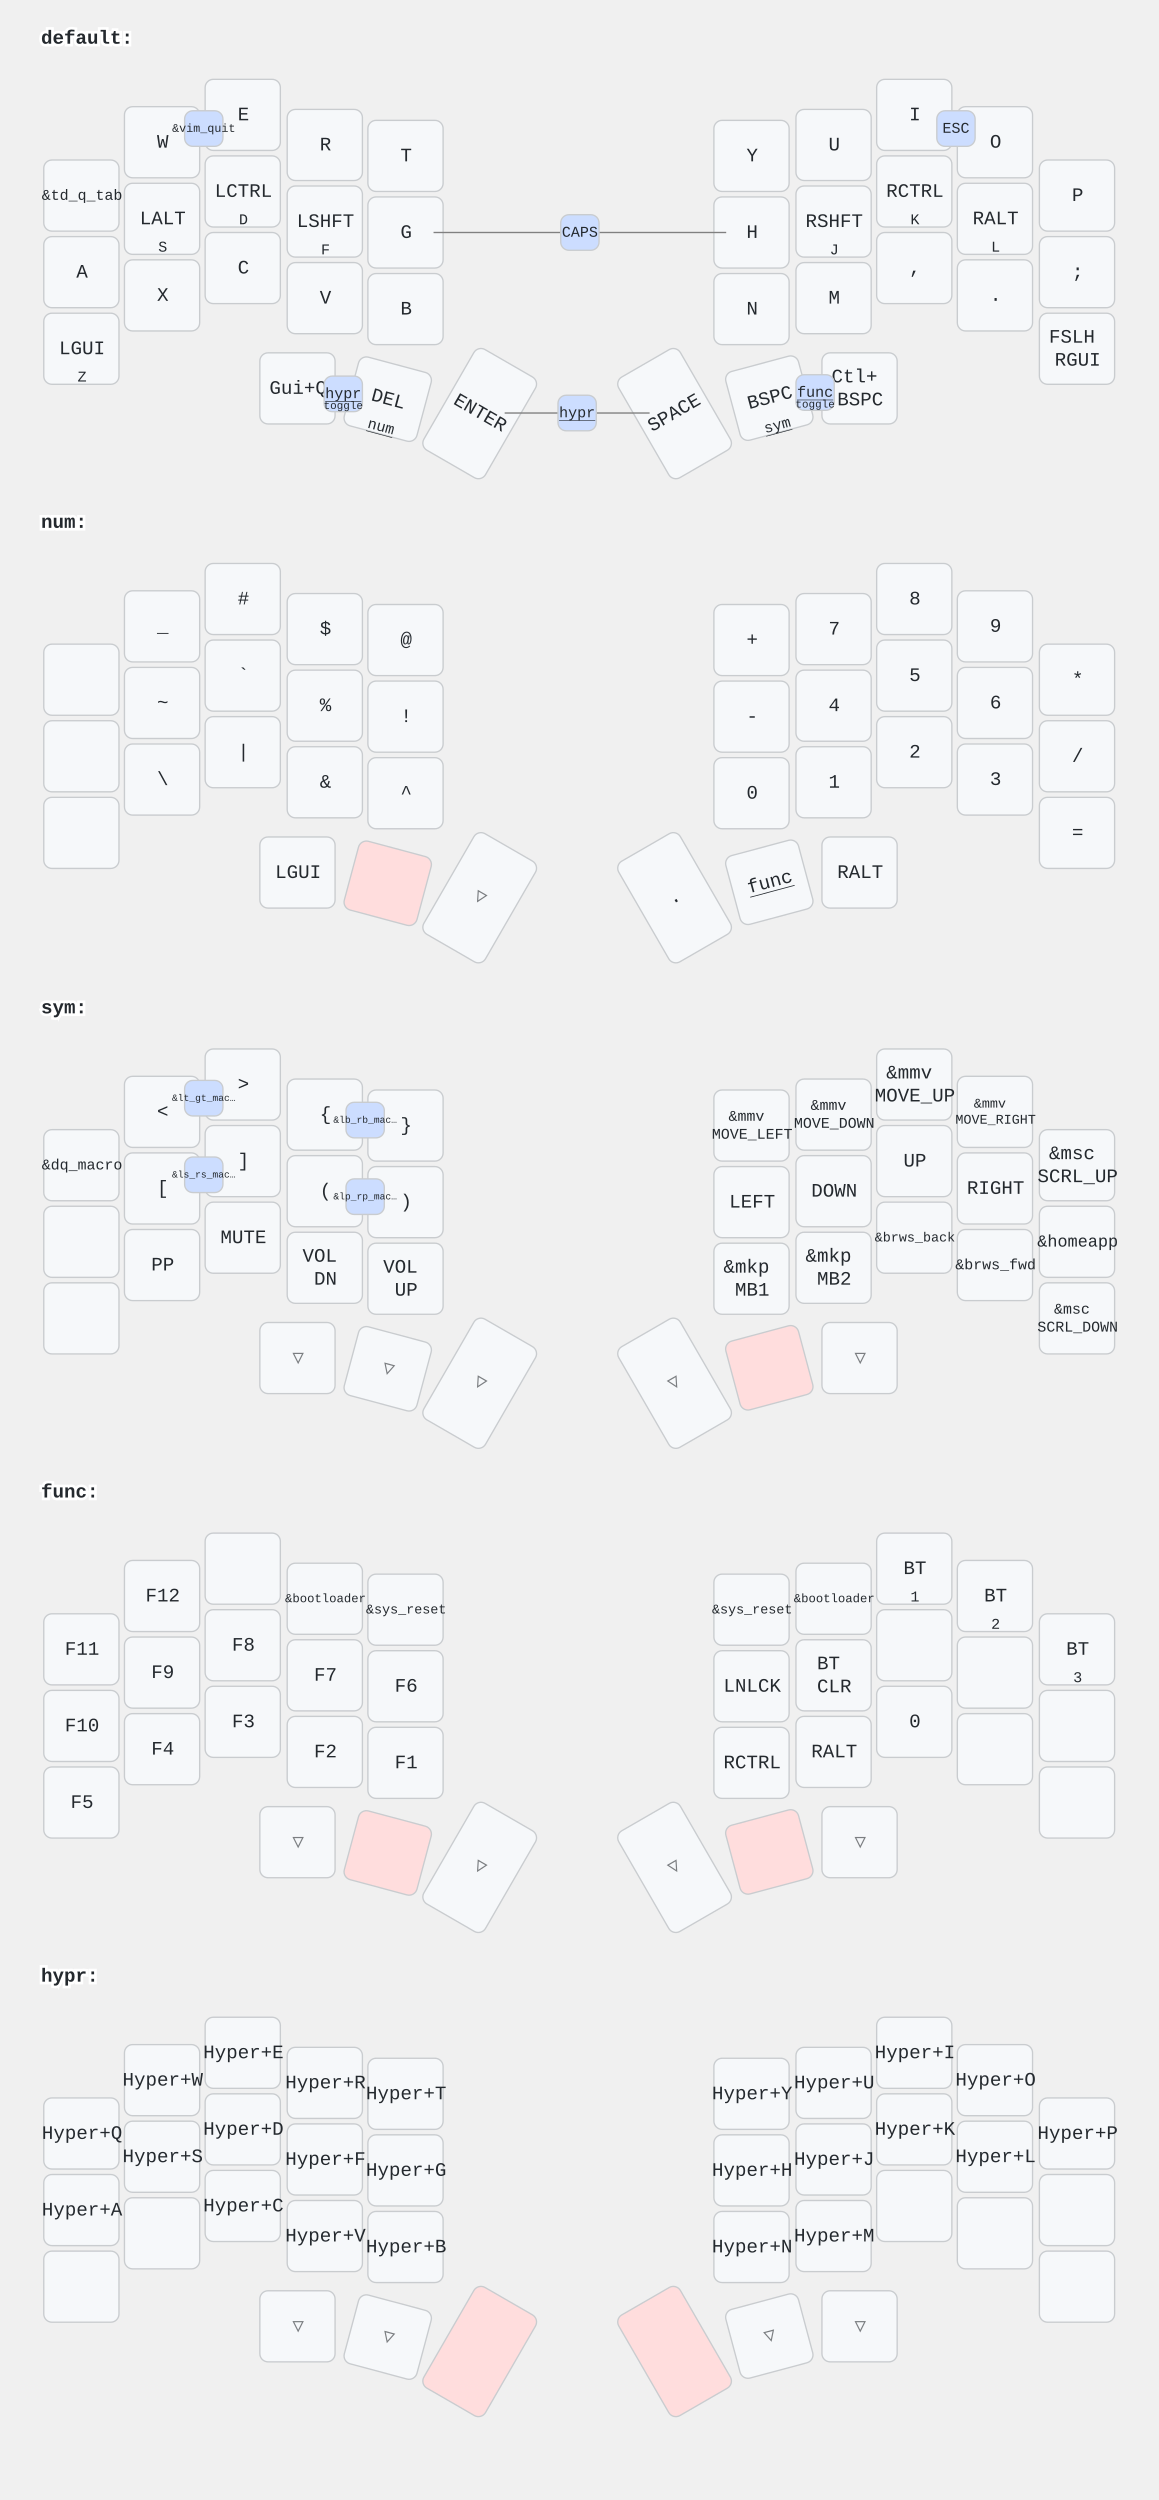
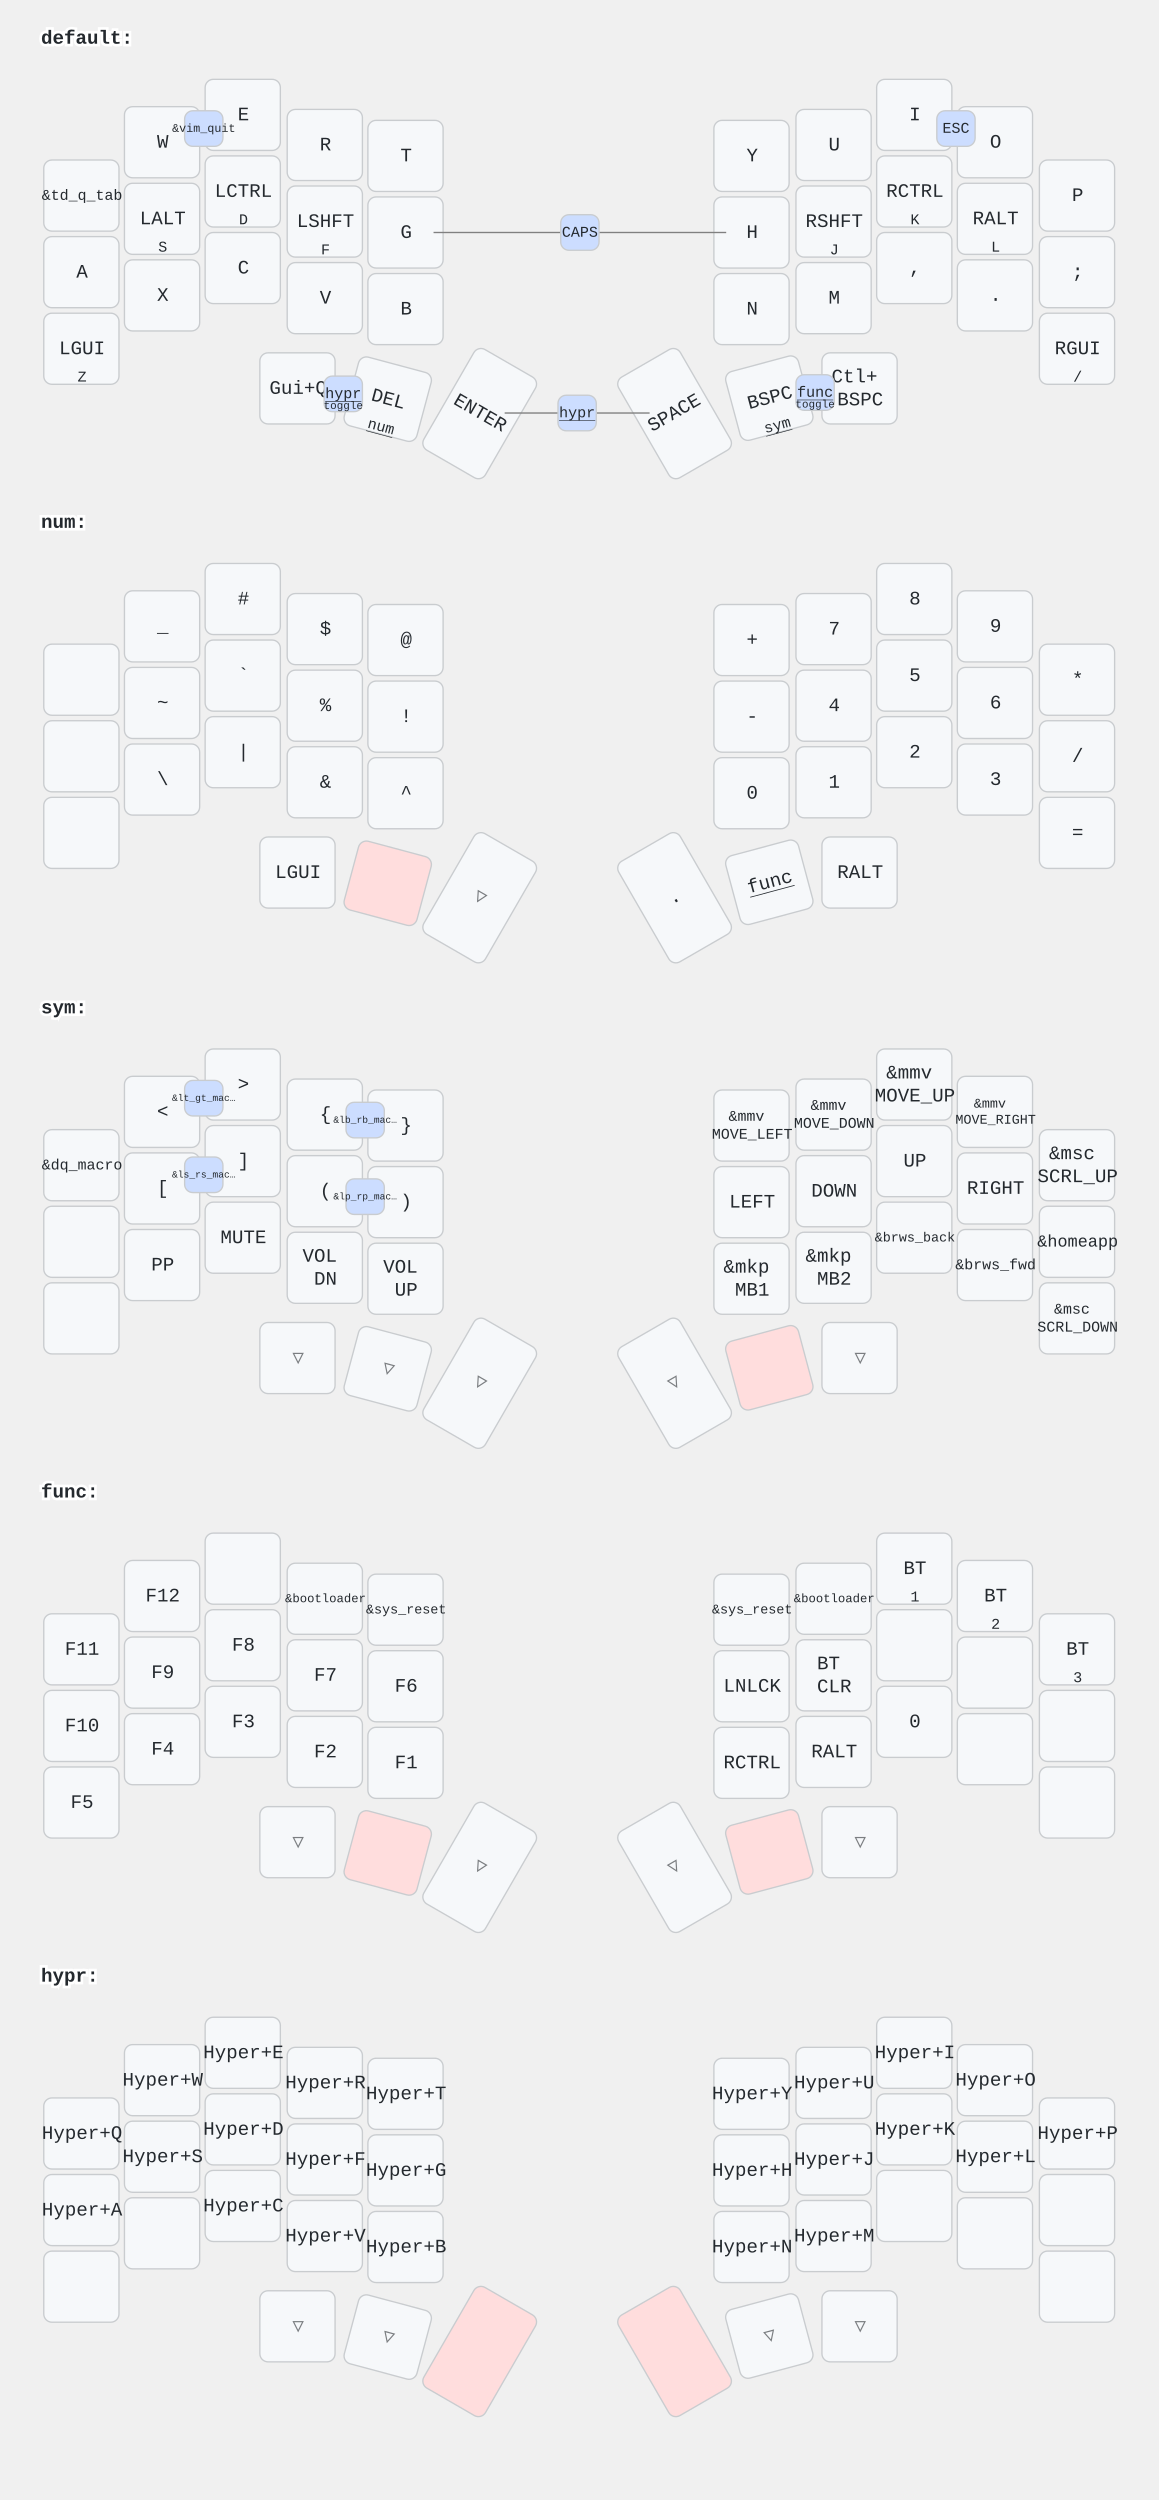
<svg xmlns="http://www.w3.org/2000/svg" width="847" height="1828" viewBox="0 0 847 1828" class="keymap">
  <style>/* inherit to force styles through use tags */
svg path {
    fill: inherit;
}

/* font and background color specifications */
svg.keymap {
    font-family: SFMono-Regular,Consolas,Liberation Mono,Menlo,monospace;
    font-size: 14px;
    font-kerning: normal;
    text-rendering: optimizeLegibility;
    fill: #24292e;
}

/* default key styling */
rect.key {
    fill: #f6f8fa;
}

rect.key, rect.combo {
    stroke: #c9cccf;
    stroke-width: 1;
}

/* default key side styling, only used is draw_key_sides is set */
rect.side {
    filter: brightness(90%);
}

/* color accent for combo boxes */
rect.combo, rect.combo-separate {
    fill: #cdf;
}

/* color accent for held keys */
rect.held, rect.combo.held {
    fill: #fdd;
}

/* color accent for ghost (optional) keys */
rect.ghost, rect.combo.ghost {
    stroke-dasharray: 4, 4;
    stroke-width: 2;
}

text {
    text-anchor: middle;
    dominant-baseline: middle;
}

/* styling for layer labels */
text.label {
    font-weight: bold;
    text-anchor: start;
    stroke: white;
    stroke-width: 4;
    paint-order: stroke;
}

/* styling for optional footer */
text.footer {
    text-anchor: end;
    dominant-baseline: auto;
    stroke: white;
    stroke-width: 4;
    paint-order: stroke;
}

/* styling for combo tap, and key non-tap label text */
text.combo, text.hold, text.shifted, text.left, text.right {
    font-size: 11px;
}

text.hold {
    text-anchor: middle;
    dominant-baseline: auto;
}

text.shifted {
    text-anchor: middle;
    dominant-baseline: hanging;
}

text.left {
    text-anchor: start;
}

text.right {
    text-anchor: end;
}

text.layer-activator {
    text-decoration: underline;
}

/* styling for hold/shifted label text in combo box */
text.combo.hold, text.combo.shifted, text.combo.left, text.combo.right {
    font-size: 8px;
}

/* lighter symbol for transparent keys */
text.trans {
    fill: #7b7e81;
}

/* styling for combo dendrons */
path.combo {
    stroke-width: 1;
    stroke: gray;
    fill: none;
}

/* Start Tabler Icons Cleanup */
/* cannot use height/width with glyphs */
.icon-tabler &gt; path {
    fill: inherit;
    stroke: inherit;
    stroke-width: 2;
}
/* hide tabler's default box */
.icon-tabler &gt; path[stroke="none"][fill="none"] {
    visibility: hidden;
}
/* End Tabler Icons Cleanup */
</style>
  <g transform="translate(30, 0)" class="layer-default">
    <text x="0" y="28" class="label" id="default">default:</text>
    <g transform="translate(0, 56)">
      <g transform="translate(30, 87)" class="key keypos-0">
        <rect rx="6" ry="6" x="-28" y="-26" width="55" height="52" class="key" />
        <text x="0" y="0" class="key tap">
          <tspan style="font-size: 78%">&amp;td_q_tab</tspan>
        </text>
      </g>
      <g transform="translate(89, 48)" class="key keypos-1">
        <rect rx="6" ry="6" x="-28" y="-26" width="55" height="52" class="key" />
        <text x="0" y="0" class="key tap">W</text>
      </g>
      <g transform="translate(148, 28)" class="key keypos-2">
        <rect rx="6" ry="6" x="-28" y="-26" width="55" height="52" class="key" />
        <text x="0" y="0" class="key tap">E</text>
      </g>
      <g transform="translate(208, 50)" class="key keypos-3">
        <rect rx="6" ry="6" x="-28" y="-26" width="55" height="52" class="key" />
        <text x="0" y="0" class="key tap">R</text>
      </g>
      <g transform="translate(267, 58)" class="key keypos-4">
        <rect rx="6" ry="6" x="-28" y="-26" width="55" height="52" class="key" />
        <text x="0" y="0" class="key tap">T</text>
      </g>
      <g transform="translate(520, 58)" class="key keypos-5">
        <rect rx="6" ry="6" x="-28" y="-26" width="55" height="52" class="key" />
        <text x="0" y="0" class="key tap">Y</text>
      </g>
      <g transform="translate(580, 50)" class="key keypos-6">
        <rect rx="6" ry="6" x="-28" y="-26" width="55" height="52" class="key" />
        <text x="0" y="0" class="key tap">U</text>
      </g>
      <g transform="translate(639, 28)" class="key keypos-7">
        <rect rx="6" ry="6" x="-28" y="-26" width="55" height="52" class="key" />
        <text x="0" y="0" class="key tap">I</text>
      </g>
      <g transform="translate(698, 48)" class="key keypos-8">
        <rect rx="6" ry="6" x="-28" y="-26" width="55" height="52" class="key" />
        <text x="0" y="0" class="key tap">O</text>
      </g>
      <g transform="translate(758, 87)" class="key keypos-9">
        <rect rx="6" ry="6" x="-28" y="-26" width="55" height="52" class="key" />
        <text x="0" y="0" class="key tap">P</text>
      </g>
      <g transform="translate(30, 143)" class="key keypos-10">
        <rect rx="6" ry="6" x="-28" y="-26" width="55" height="52" class="key" />
        <text x="0" y="0" class="key tap">A</text>
      </g>
      <g transform="translate(89, 104)" class="key keypos-11">
        <rect rx="6" ry="6" x="-28" y="-26" width="55" height="52" class="key" />
        <text x="0" y="0" class="key tap">LALT</text>
        <text x="0" y="24" class="key hold">S</text>
      </g>
      <g transform="translate(148, 84)" class="key keypos-12">
        <rect rx="6" ry="6" x="-28" y="-26" width="55" height="52" class="key" />
        <text x="0" y="0" class="key tap">LCTRL</text>
        <text x="0" y="24" class="key hold">D</text>
      </g>
      <g transform="translate(208, 106)" class="key keypos-13">
        <rect rx="6" ry="6" x="-28" y="-26" width="55" height="52" class="key" />
        <text x="0" y="0" class="key tap">LSHFT</text>
        <text x="0" y="24" class="key hold">F</text>
      </g>
      <g transform="translate(267, 114)" class="key keypos-14">
        <rect rx="6" ry="6" x="-28" y="-26" width="55" height="52" class="key" />
        <text x="0" y="0" class="key tap">G</text>
      </g>
      <g transform="translate(520, 114)" class="key keypos-15">
        <rect rx="6" ry="6" x="-28" y="-26" width="55" height="52" class="key" />
        <text x="0" y="0" class="key tap">H</text>
      </g>
      <g transform="translate(580, 106)" class="key keypos-16">
        <rect rx="6" ry="6" x="-28" y="-26" width="55" height="52" class="key" />
        <text x="0" y="0" class="key tap">RSHFT</text>
        <text x="0" y="24" class="key hold">J</text>
      </g>
      <g transform="translate(639, 84)" class="key keypos-17">
        <rect rx="6" ry="6" x="-28" y="-26" width="55" height="52" class="key" />
        <text x="0" y="0" class="key tap">RCTRL</text>
        <text x="0" y="24" class="key hold">K</text>
      </g>
      <g transform="translate(698, 104)" class="key keypos-18">
        <rect rx="6" ry="6" x="-28" y="-26" width="55" height="52" class="key" />
        <text x="0" y="0" class="key tap">RALT</text>
        <text x="0" y="24" class="key hold">L</text>
      </g>
      <g transform="translate(758, 143)" class="key keypos-19">
        <rect rx="6" ry="6" x="-28" y="-26" width="55" height="52" class="key" />
        <text x="0" y="0" class="key tap">;</text>
      </g>
      <g transform="translate(30, 199)" class="key keypos-20">
        <rect rx="6" ry="6" x="-28" y="-26" width="55" height="52" class="key" />
        <text x="0" y="0" class="key tap">LGUI</text>
        <text x="0" y="24" class="key hold">Z</text>
      </g>
      <g transform="translate(89, 160)" class="key keypos-21">
        <rect rx="6" ry="6" x="-28" y="-26" width="55" height="52" class="key" />
        <text x="0" y="0" class="key tap">X</text>
      </g>
      <g transform="translate(148, 140)" class="key keypos-22">
        <rect rx="6" ry="6" x="-28" y="-26" width="55" height="52" class="key" />
        <text x="0" y="0" class="key tap">C</text>
      </g>
      <g transform="translate(208, 162)" class="key keypos-23">
        <rect rx="6" ry="6" x="-28" y="-26" width="55" height="52" class="key" />
        <text x="0" y="0" class="key tap">V</text>
      </g>
      <g transform="translate(267, 170)" class="key keypos-24">
        <rect rx="6" ry="6" x="-28" y="-26" width="55" height="52" class="key" />
        <text x="0" y="0" class="key tap">B</text>
      </g>
      <g transform="translate(520, 170)" class="key keypos-25">
        <rect rx="6" ry="6" x="-28" y="-26" width="55" height="52" class="key" />
        <text x="0" y="0" class="key tap">N</text>
      </g>
      <g transform="translate(580, 162)" class="key keypos-26">
        <rect rx="6" ry="6" x="-28" y="-26" width="55" height="52" class="key" />
        <text x="0" y="0" class="key tap">M</text>
      </g>
      <g transform="translate(639, 140)" class="key keypos-27">
        <rect rx="6" ry="6" x="-28" y="-26" width="55" height="52" class="key" />
        <text x="0" y="0" class="key tap">,</text>
      </g>
      <g transform="translate(698, 160)" class="key keypos-28">
        <rect rx="6" ry="6" x="-28" y="-26" width="55" height="52" class="key" />
        <text x="0" y="0" class="key tap">.</text>
      </g>
      <g transform="translate(758, 199)" class="key keypos-29">
        <rect rx="6" ry="6" x="-28" y="-26" width="55" height="52" class="key" />
-         <text x="0" y="0" class="key tap">
-           <tspan x="0" dy="-0.6em">FSLH</tspan>
-           <tspan x="0" dy="1.2em">RGUI</tspan>
-         </text>
+         <text x="0" y="0" class="key tap">RGUI</text>
+         <text x="0" y="24" class="key hold">/</text>
      </g>
      <g transform="translate(188, 228)" class="key keypos-30">
        <rect rx="6" ry="6" x="-28" y="-26" width="55" height="52" class="key" />
        <text x="0" y="0" class="key tap">Gui+Q</text>
      </g>
      <g transform="translate(254, 236) rotate(15.0)" class="key keypos-31">
        <rect rx="6" ry="6" x="-28" y="-26" width="55" height="52" class="key" />
        <text x="0" y="0" class="key tap">DEL</text>
        <a href="#num">
          <text x="0" y="24" class="key hold layer-activator">num</text>
        </a>
      </g>
      <g transform="translate(321, 246) rotate(30.0)" class="key keypos-32">
        <rect rx="6" ry="6" x="-26" y="-42" width="52" height="85" class="key" />
        <text x="0" y="0" class="key tap">ENTER</text>
      </g>
      <g transform="translate(463, 246) rotate(-30.0)" class="key keypos-33">
        <rect rx="6" ry="6" x="-26" y="-42" width="52" height="85" class="key" />
        <text x="0" y="0" class="key tap">SPACE</text>
      </g>
      <g transform="translate(533, 235) rotate(-15.0)" class="key keypos-34">
        <rect rx="6" ry="6" x="-28" y="-26" width="55" height="52" class="key" />
        <text x="0" y="0" class="key tap">BSPC</text>
        <a href="#sym">
          <text x="0" y="24" class="key hold layer-activator">sym</text>
        </a>
      </g>
      <g transform="translate(599, 228)" class="key keypos-35">
        <rect rx="6" ry="6" x="-28" y="-26" width="55" height="52" class="key" />
        <text x="0" y="0" class="key tap">
          <tspan x="0" dy="-0.6em">Ctl+</tspan>
          <tspan x="0" dy="1.2em">BSPC</tspan>
        </text>
      </g>
      <g class="combo combopos-0">
        <rect rx="6" ry="6" x="105" y="25" width="28" height="26" class="combo" />
        <text x="119" y="38" class="combo tap">
          <tspan style="font-size: 78%">&amp;vim_quit</tspan>
        </text>
      </g>
      <g class="combo combopos-1">
        <path d="M392,246 l-53,0" class="combo" />
        <path d="M392,246 l53,0" class="combo" />
        <rect rx="6" ry="6" x="378" y="233" width="28" height="26" class="combo" />
        <a href="#hypr">
          <text x="392" y="246" class="combo tap layer-activator">hypr</text>
        </a>
      </g>
      <g class="combo combopos-2">
        <rect rx="6" ry="6" x="207" y="219" width="28" height="26" class="combo" />
        <a href="#hypr">
          <text x="221" y="232" class="combo tap layer-activator">hypr</text>
        </a>
        <text x="221" y="243" class="combo hold">toggle</text>
      </g>
      <g class="combo combopos-3">
        <rect rx="6" ry="6" x="552" y="218" width="28" height="26" class="combo" />
        <a href="#func">
          <text x="566" y="231" class="combo tap layer-activator">func</text>
        </a>
        <text x="566" y="242" class="combo hold">toggle</text>
      </g>
      <g class="combo combopos-4">
        <path d="M394,114 l-107,0" class="combo" />
        <path d="M394,114 l107,0" class="combo" />
        <rect rx="6" ry="6" x="380" y="101" width="28" height="26" class="combo" />
        <text x="394" y="114" class="combo tap">CAPS</text>
      </g>
      <g class="combo combopos-5">
        <rect rx="6" ry="6" x="655" y="25" width="28" height="26" class="combo" />
        <text x="669" y="38" class="combo tap">ESC</text>
      </g>
    </g>
  </g>
  <g transform="translate(30, 354)" class="layer-num">
    <text x="0" y="28" class="label" id="num">num:</text>
    <g transform="translate(0, 56)">
      <g transform="translate(30, 87)" class="key keypos-0">
        <rect rx="6" ry="6" x="-28" y="-26" width="55" height="52" class="key" />
      </g>
      <g transform="translate(89, 48)" class="key keypos-1">
        <rect rx="6" ry="6" x="-28" y="-26" width="55" height="52" class="key" />
        <text x="0" y="0" class="key tap">_</text>
      </g>
      <g transform="translate(148, 28)" class="key keypos-2">
        <rect rx="6" ry="6" x="-28" y="-26" width="55" height="52" class="key" />
        <text x="0" y="0" class="key tap">#</text>
      </g>
      <g transform="translate(208, 50)" class="key keypos-3">
        <rect rx="6" ry="6" x="-28" y="-26" width="55" height="52" class="key" />
        <text x="0" y="0" class="key tap">$</text>
      </g>
      <g transform="translate(267, 58)" class="key keypos-4">
        <rect rx="6" ry="6" x="-28" y="-26" width="55" height="52" class="key" />
        <text x="0" y="0" class="key tap">@</text>
      </g>
      <g transform="translate(520, 58)" class="key keypos-5">
        <rect rx="6" ry="6" x="-28" y="-26" width="55" height="52" class="key" />
        <text x="0" y="0" class="key tap">+</text>
      </g>
      <g transform="translate(580, 50)" class="key keypos-6">
        <rect rx="6" ry="6" x="-28" y="-26" width="55" height="52" class="key" />
        <text x="0" y="0" class="key tap">7</text>
      </g>
      <g transform="translate(639, 28)" class="key keypos-7">
        <rect rx="6" ry="6" x="-28" y="-26" width="55" height="52" class="key" />
        <text x="0" y="0" class="key tap">8</text>
      </g>
      <g transform="translate(698, 48)" class="key keypos-8">
        <rect rx="6" ry="6" x="-28" y="-26" width="55" height="52" class="key" />
        <text x="0" y="0" class="key tap">9</text>
      </g>
      <g transform="translate(758, 87)" class="key keypos-9">
        <rect rx="6" ry="6" x="-28" y="-26" width="55" height="52" class="key" />
        <text x="0" y="0" class="key tap">*</text>
      </g>
      <g transform="translate(30, 143)" class="key keypos-10">
        <rect rx="6" ry="6" x="-28" y="-26" width="55" height="52" class="key" />
      </g>
      <g transform="translate(89, 104)" class="key keypos-11">
        <rect rx="6" ry="6" x="-28" y="-26" width="55" height="52" class="key" />
        <text x="0" y="0" class="key tap">~</text>
      </g>
      <g transform="translate(148, 84)" class="key keypos-12">
        <rect rx="6" ry="6" x="-28" y="-26" width="55" height="52" class="key" />
        <text x="0" y="0" class="key tap">`</text>
      </g>
      <g transform="translate(208, 106)" class="key keypos-13">
        <rect rx="6" ry="6" x="-28" y="-26" width="55" height="52" class="key" />
        <text x="0" y="0" class="key tap">%</text>
      </g>
      <g transform="translate(267, 114)" class="key keypos-14">
        <rect rx="6" ry="6" x="-28" y="-26" width="55" height="52" class="key" />
        <text x="0" y="0" class="key tap">!</text>
      </g>
      <g transform="translate(520, 114)" class="key keypos-15">
        <rect rx="6" ry="6" x="-28" y="-26" width="55" height="52" class="key" />
        <text x="0" y="0" class="key tap">-</text>
      </g>
      <g transform="translate(580, 106)" class="key keypos-16">
        <rect rx="6" ry="6" x="-28" y="-26" width="55" height="52" class="key" />
        <text x="0" y="0" class="key tap">4</text>
      </g>
      <g transform="translate(639, 84)" class="key keypos-17">
        <rect rx="6" ry="6" x="-28" y="-26" width="55" height="52" class="key" />
        <text x="0" y="0" class="key tap">5</text>
      </g>
      <g transform="translate(698, 104)" class="key keypos-18">
        <rect rx="6" ry="6" x="-28" y="-26" width="55" height="52" class="key" />
        <text x="0" y="0" class="key tap">6</text>
      </g>
      <g transform="translate(758, 143)" class="key keypos-19">
        <rect rx="6" ry="6" x="-28" y="-26" width="55" height="52" class="key" />
        <text x="0" y="0" class="key tap">/</text>
      </g>
      <g transform="translate(30, 199)" class="key keypos-20">
        <rect rx="6" ry="6" x="-28" y="-26" width="55" height="52" class="key" />
      </g>
      <g transform="translate(89, 160)" class="key keypos-21">
        <rect rx="6" ry="6" x="-28" y="-26" width="55" height="52" class="key" />
        <text x="0" y="0" class="key tap">\</text>
      </g>
      <g transform="translate(148, 140)" class="key keypos-22">
        <rect rx="6" ry="6" x="-28" y="-26" width="55" height="52" class="key" />
        <text x="0" y="0" class="key tap">|</text>
      </g>
      <g transform="translate(208, 162)" class="key keypos-23">
        <rect rx="6" ry="6" x="-28" y="-26" width="55" height="52" class="key" />
        <text x="0" y="0" class="key tap">&amp;</text>
      </g>
      <g transform="translate(267, 170)" class="key keypos-24">
        <rect rx="6" ry="6" x="-28" y="-26" width="55" height="52" class="key" />
        <text x="0" y="0" class="key tap">^</text>
      </g>
      <g transform="translate(520, 170)" class="key keypos-25">
        <rect rx="6" ry="6" x="-28" y="-26" width="55" height="52" class="key" />
        <text x="0" y="0" class="key tap">0</text>
      </g>
      <g transform="translate(580, 162)" class="key keypos-26">
        <rect rx="6" ry="6" x="-28" y="-26" width="55" height="52" class="key" />
        <text x="0" y="0" class="key tap">1</text>
      </g>
      <g transform="translate(639, 140)" class="key keypos-27">
        <rect rx="6" ry="6" x="-28" y="-26" width="55" height="52" class="key" />
        <text x="0" y="0" class="key tap">2</text>
      </g>
      <g transform="translate(698, 160)" class="key keypos-28">
        <rect rx="6" ry="6" x="-28" y="-26" width="55" height="52" class="key" />
        <text x="0" y="0" class="key tap">3</text>
      </g>
      <g transform="translate(758, 199)" class="key keypos-29">
        <rect rx="6" ry="6" x="-28" y="-26" width="55" height="52" class="key" />
        <text x="0" y="0" class="key tap">=</text>
      </g>
      <g transform="translate(188, 228)" class="key keypos-30">
        <rect rx="6" ry="6" x="-28" y="-26" width="55" height="52" class="key" />
        <text x="0" y="0" class="key tap">LGUI</text>
      </g>
      <g transform="translate(254, 236) rotate(15.0)" class="key held keypos-31">
        <rect rx="6" ry="6" x="-28" y="-26" width="55" height="52" class="key held" />
      </g>
      <g transform="translate(321, 246) rotate(30.0)" class="key trans keypos-32">
        <rect rx="6" ry="6" x="-26" y="-42" width="52" height="85" class="key trans" />
        <text x="0" y="0" class="key trans tap">▽</text>
      </g>
      <g transform="translate(463, 246) rotate(-30.0)" class="key keypos-33">
        <rect rx="6" ry="6" x="-26" y="-42" width="52" height="85" class="key" />
        <text x="0" y="0" class="key tap">.</text>
      </g>
      <g transform="translate(533, 235) rotate(-15.0)" class="key keypos-34">
        <rect rx="6" ry="6" x="-28" y="-26" width="55" height="52" class="key" />
        <a href="#func">
          <text x="0" y="0" class="key tap layer-activator">func</text>
        </a>
      </g>
      <g transform="translate(599, 228)" class="key keypos-35">
        <rect rx="6" ry="6" x="-28" y="-26" width="55" height="52" class="key" />
        <text x="0" y="0" class="key tap">RALT</text>
      </g>
    </g>
  </g>
  <g transform="translate(30, 709)" class="layer-sym">
    <text x="0" y="28" class="label" id="sym">sym:</text>
    <g transform="translate(0, 56)">
      <g transform="translate(30, 87)" class="key keypos-0">
        <rect rx="6" ry="6" x="-28" y="-26" width="55" height="52" class="key" />
        <text x="0" y="0" class="key tap">
          <tspan style="font-size: 78%">&amp;dq_macro</tspan>
        </text>
      </g>
      <g transform="translate(89, 48)" class="key keypos-1">
        <rect rx="6" ry="6" x="-28" y="-26" width="55" height="52" class="key" />
        <text x="0" y="0" class="key tap">&lt;</text>
      </g>
      <g transform="translate(148, 28)" class="key keypos-2">
        <rect rx="6" ry="6" x="-28" y="-26" width="55" height="52" class="key" />
        <text x="0" y="0" class="key tap">&gt;</text>
      </g>
      <g transform="translate(208, 50)" class="key keypos-3">
        <rect rx="6" ry="6" x="-28" y="-26" width="55" height="52" class="key" />
        <text x="0" y="0" class="key tap">{</text>
      </g>
      <g transform="translate(267, 58)" class="key keypos-4">
        <rect rx="6" ry="6" x="-28" y="-26" width="55" height="52" class="key" />
        <text x="0" y="0" class="key tap">}</text>
      </g>
      <g transform="translate(520, 58)" class="key keypos-5">
        <rect rx="6" ry="6" x="-28" y="-26" width="55" height="52" class="key" />
        <text x="0" y="0" class="key tap">
          <tspan x="0" dy="-0.6em" style="font-size: 78%">&amp;mmv</tspan>
          <tspan x="0" dy="1.2em" style="font-size: 78%">MOVE_LEFT</tspan>
        </text>
      </g>
      <g transform="translate(580, 50)" class="key keypos-6">
        <rect rx="6" ry="6" x="-28" y="-26" width="55" height="52" class="key" />
        <text x="0" y="0" class="key tap">
          <tspan x="0" dy="-0.6em" style="font-size: 78%">&amp;mmv</tspan>
          <tspan x="0" dy="1.2em" style="font-size: 78%">MOVE_DOWN</tspan>
        </text>
      </g>
      <g transform="translate(639, 28)" class="key keypos-7">
        <rect rx="6" ry="6" x="-28" y="-26" width="55" height="52" class="key" />
        <text x="0" y="0" class="key tap">
          <tspan x="0" dy="-0.6em">&amp;mmv</tspan>
          <tspan x="0" dy="1.2em">MOVE_UP</tspan>
        </text>
      </g>
      <g transform="translate(698, 48)" class="key keypos-8">
        <rect rx="6" ry="6" x="-28" y="-26" width="55" height="52" class="key" />
        <text x="0" y="0" class="key tap">
          <tspan x="0" dy="-0.6em" style="font-size: 70%">&amp;mmv</tspan>
          <tspan x="0" dy="1.2em" style="font-size: 70%">MOVE_RIGHT</tspan>
        </text>
      </g>
      <g transform="translate(758, 87)" class="key keypos-9">
        <rect rx="6" ry="6" x="-28" y="-26" width="55" height="52" class="key" />
        <text x="0" y="0" class="key tap">
          <tspan x="0" dy="-0.6em">&amp;msc</tspan>
          <tspan x="0" dy="1.2em">SCRL_UP</tspan>
        </text>
      </g>
      <g transform="translate(30, 143)" class="key keypos-10">
        <rect rx="6" ry="6" x="-28" y="-26" width="55" height="52" class="key" />
      </g>
      <g transform="translate(89, 104)" class="key keypos-11">
        <rect rx="6" ry="6" x="-28" y="-26" width="55" height="52" class="key" />
        <text x="0" y="0" class="key tap">[</text>
      </g>
      <g transform="translate(148, 84)" class="key keypos-12">
        <rect rx="6" ry="6" x="-28" y="-26" width="55" height="52" class="key" />
        <text x="0" y="0" class="key tap">]</text>
      </g>
      <g transform="translate(208, 106)" class="key keypos-13">
        <rect rx="6" ry="6" x="-28" y="-26" width="55" height="52" class="key" />
        <text x="0" y="0" class="key tap">(</text>
      </g>
      <g transform="translate(267, 114)" class="key keypos-14">
        <rect rx="6" ry="6" x="-28" y="-26" width="55" height="52" class="key" />
        <text x="0" y="0" class="key tap">)</text>
      </g>
      <g transform="translate(520, 114)" class="key keypos-15">
        <rect rx="6" ry="6" x="-28" y="-26" width="55" height="52" class="key" />
        <text x="0" y="0" class="key tap">LEFT</text>
      </g>
      <g transform="translate(580, 106)" class="key keypos-16">
        <rect rx="6" ry="6" x="-28" y="-26" width="55" height="52" class="key" />
        <text x="0" y="0" class="key tap">DOWN</text>
      </g>
      <g transform="translate(639, 84)" class="key keypos-17">
        <rect rx="6" ry="6" x="-28" y="-26" width="55" height="52" class="key" />
        <text x="0" y="0" class="key tap">UP</text>
      </g>
      <g transform="translate(698, 104)" class="key keypos-18">
        <rect rx="6" ry="6" x="-28" y="-26" width="55" height="52" class="key" />
        <text x="0" y="0" class="key tap">RIGHT</text>
      </g>
      <g transform="translate(758, 143)" class="key keypos-19">
        <rect rx="6" ry="6" x="-28" y="-26" width="55" height="52" class="key" />
        <text x="0" y="0" class="key tap">
          <tspan style="font-size: 88%">&amp;homeapp</tspan>
        </text>
      </g>
      <g transform="translate(30, 199)" class="key keypos-20">
        <rect rx="6" ry="6" x="-28" y="-26" width="55" height="52" class="key" />
      </g>
      <g transform="translate(89, 160)" class="key keypos-21">
        <rect rx="6" ry="6" x="-28" y="-26" width="55" height="52" class="key" />
        <text x="0" y="0" class="key tap">PP</text>
      </g>
      <g transform="translate(148, 140)" class="key keypos-22">
        <rect rx="6" ry="6" x="-28" y="-26" width="55" height="52" class="key" />
        <text x="0" y="0" class="key tap">MUTE</text>
      </g>
      <g transform="translate(208, 162)" class="key keypos-23">
        <rect rx="6" ry="6" x="-28" y="-26" width="55" height="52" class="key" />
        <text x="0" y="0" class="key tap">
          <tspan x="0" dy="-0.6em">VOL</tspan>
          <tspan x="0" dy="1.2em">DN</tspan>
        </text>
      </g>
      <g transform="translate(267, 170)" class="key keypos-24">
        <rect rx="6" ry="6" x="-28" y="-26" width="55" height="52" class="key" />
        <text x="0" y="0" class="key tap">
          <tspan x="0" dy="-0.6em">VOL</tspan>
          <tspan x="0" dy="1.2em">UP</tspan>
        </text>
      </g>
      <g transform="translate(520, 170)" class="key keypos-25">
        <rect rx="6" ry="6" x="-28" y="-26" width="55" height="52" class="key" />
        <text x="0" y="0" class="key tap">
          <tspan x="0" dy="-0.6em">&amp;mkp</tspan>
          <tspan x="0" dy="1.2em">MB1</tspan>
        </text>
      </g>
      <g transform="translate(580, 162)" class="key keypos-26">
        <rect rx="6" ry="6" x="-28" y="-26" width="55" height="52" class="key" />
        <text x="0" y="0" class="key tap">
          <tspan x="0" dy="-0.6em">&amp;mkp</tspan>
          <tspan x="0" dy="1.2em">MB2</tspan>
        </text>
      </g>
      <g transform="translate(639, 140)" class="key keypos-27">
        <rect rx="6" ry="6" x="-28" y="-26" width="55" height="52" class="key" />
        <text x="0" y="0" class="key tap">
          <tspan style="font-size: 70%">&amp;brws_back</tspan>
        </text>
      </g>
      <g transform="translate(698, 160)" class="key keypos-28">
        <rect rx="6" ry="6" x="-28" y="-26" width="55" height="52" class="key" />
        <text x="0" y="0" class="key tap">
          <tspan style="font-size: 78%">&amp;brws_fwd</tspan>
        </text>
      </g>
      <g transform="translate(758, 199)" class="key keypos-29">
        <rect rx="6" ry="6" x="-28" y="-26" width="55" height="52" class="key" />
        <text x="0" y="0" class="key tap">
          <tspan x="0" dy="-0.6em" style="font-size: 78%">&amp;msc</tspan>
          <tspan x="0" dy="1.2em" style="font-size: 78%">SCRL_DOWN</tspan>
        </text>
      </g>
      <g transform="translate(188, 228)" class="key trans keypos-30">
        <rect rx="6" ry="6" x="-28" y="-26" width="55" height="52" class="key trans" />
        <text x="0" y="0" class="key trans tap">▽</text>
      </g>
      <g transform="translate(254, 236) rotate(15.0)" class="key trans keypos-31">
        <rect rx="6" ry="6" x="-28" y="-26" width="55" height="52" class="key trans" />
        <text x="0" y="0" class="key trans tap">▽</text>
      </g>
      <g transform="translate(321, 246) rotate(30.0)" class="key trans keypos-32">
        <rect rx="6" ry="6" x="-26" y="-42" width="52" height="85" class="key trans" />
        <text x="0" y="0" class="key trans tap">▽</text>
      </g>
      <g transform="translate(463, 246) rotate(-30.0)" class="key trans keypos-33">
        <rect rx="6" ry="6" x="-26" y="-42" width="52" height="85" class="key trans" />
        <text x="0" y="0" class="key trans tap">▽</text>
      </g>
      <g transform="translate(533, 235) rotate(-15.0)" class="key held keypos-34">
        <rect rx="6" ry="6" x="-28" y="-26" width="55" height="52" class="key held" />
      </g>
      <g transform="translate(599, 228)" class="key trans keypos-35">
        <rect rx="6" ry="6" x="-28" y="-26" width="55" height="52" class="key trans" />
        <text x="0" y="0" class="key trans tap">▽</text>
      </g>
      <g class="combo combopos-0">
        <rect rx="6" ry="6" x="105" y="25" width="28" height="26" class="combo" />
        <text x="119" y="38" class="combo tap">
          <tspan style="font-size: 64%">&amp;lt_gt_mac…</tspan>
        </text>
      </g>
      <g class="combo combopos-1">
        <rect rx="6" ry="6" x="223" y="41" width="28" height="26" class="combo" />
        <text x="237" y="54" class="combo tap">
          <tspan style="font-size: 64%">&amp;lb_rb_mac…</tspan>
        </text>
      </g>
      <g class="combo combopos-2">
        <rect rx="6" ry="6" x="223" y="97" width="28" height="26" class="combo" />
        <text x="237" y="110" class="combo tap">
          <tspan style="font-size: 64%">&amp;lp_rp_mac…</tspan>
        </text>
      </g>
      <g class="combo combopos-3">
        <rect rx="6" ry="6" x="105" y="81" width="28" height="26" class="combo" />
        <text x="119" y="94" class="combo tap">
          <tspan style="font-size: 64%">&amp;ls_rs_mac…</tspan>
        </text>
      </g>
    </g>
  </g>
  <g transform="translate(30, 1063)" class="layer-func">
    <text x="0" y="28" class="label" id="func">func:</text>
    <g transform="translate(0, 56)">
      <g transform="translate(30, 87)" class="key keypos-0">
        <rect rx="6" ry="6" x="-28" y="-26" width="55" height="52" class="key" />
        <text x="0" y="0" class="key tap">F11</text>
      </g>
      <g transform="translate(89, 48)" class="key keypos-1">
        <rect rx="6" ry="6" x="-28" y="-26" width="55" height="52" class="key" />
        <text x="0" y="0" class="key tap">F12</text>
      </g>
      <g transform="translate(148, 28)" class="key keypos-2">
        <rect rx="6" ry="6" x="-28" y="-26" width="55" height="52" class="key" />
      </g>
      <g transform="translate(208, 50)" class="key keypos-3">
        <rect rx="6" ry="6" x="-28" y="-26" width="55" height="52" class="key" />
        <text x="0" y="0" class="key tap">
          <tspan style="font-size: 64%">&amp;bootloader</tspan>
        </text>
      </g>
      <g transform="translate(267, 58)" class="key keypos-4">
        <rect rx="6" ry="6" x="-28" y="-26" width="55" height="52" class="key" />
        <text x="0" y="0" class="key tap">
          <tspan style="font-size: 70%">&amp;sys_reset</tspan>
        </text>
      </g>
      <g transform="translate(520, 58)" class="key keypos-5">
        <rect rx="6" ry="6" x="-28" y="-26" width="55" height="52" class="key" />
        <text x="0" y="0" class="key tap">
          <tspan style="font-size: 70%">&amp;sys_reset</tspan>
        </text>
      </g>
      <g transform="translate(580, 50)" class="key keypos-6">
        <rect rx="6" ry="6" x="-28" y="-26" width="55" height="52" class="key" />
        <text x="0" y="0" class="key tap">
          <tspan style="font-size: 64%">&amp;bootloader</tspan>
        </text>
      </g>
      <g transform="translate(639, 28)" class="key keypos-7">
        <rect rx="6" ry="6" x="-28" y="-26" width="55" height="52" class="key" />
        <text x="0" y="0" class="key tap">BT</text>
        <text x="0" y="24" class="key hold">1</text>
      </g>
      <g transform="translate(698, 48)" class="key keypos-8">
        <rect rx="6" ry="6" x="-28" y="-26" width="55" height="52" class="key" />
        <text x="0" y="0" class="key tap">BT</text>
        <text x="0" y="24" class="key hold">2</text>
      </g>
      <g transform="translate(758, 87)" class="key keypos-9">
        <rect rx="6" ry="6" x="-28" y="-26" width="55" height="52" class="key" />
        <text x="0" y="0" class="key tap">BT</text>
        <text x="0" y="24" class="key hold">3</text>
      </g>
      <g transform="translate(30, 143)" class="key keypos-10">
        <rect rx="6" ry="6" x="-28" y="-26" width="55" height="52" class="key" />
        <text x="0" y="0" class="key tap">F10</text>
      </g>
      <g transform="translate(89, 104)" class="key keypos-11">
        <rect rx="6" ry="6" x="-28" y="-26" width="55" height="52" class="key" />
        <text x="0" y="0" class="key tap">F9</text>
      </g>
      <g transform="translate(148, 84)" class="key keypos-12">
        <rect rx="6" ry="6" x="-28" y="-26" width="55" height="52" class="key" />
        <text x="0" y="0" class="key tap">F8</text>
      </g>
      <g transform="translate(208, 106)" class="key keypos-13">
        <rect rx="6" ry="6" x="-28" y="-26" width="55" height="52" class="key" />
        <text x="0" y="0" class="key tap">F7</text>
      </g>
      <g transform="translate(267, 114)" class="key keypos-14">
        <rect rx="6" ry="6" x="-28" y="-26" width="55" height="52" class="key" />
        <text x="0" y="0" class="key tap">F6</text>
      </g>
      <g transform="translate(520, 114)" class="key keypos-15">
        <rect rx="6" ry="6" x="-28" y="-26" width="55" height="52" class="key" />
        <text x="0" y="0" class="key tap">LNLCK</text>
      </g>
      <g transform="translate(580, 106)" class="key keypos-16">
        <rect rx="6" ry="6" x="-28" y="-26" width="55" height="52" class="key" />
        <text x="0" y="0" class="key tap">
          <tspan x="0" dy="-0.6em">BT</tspan>
          <tspan x="0" dy="1.2em">CLR</tspan>
        </text>
      </g>
      <g transform="translate(639, 84)" class="key keypos-17">
        <rect rx="6" ry="6" x="-28" y="-26" width="55" height="52" class="key" />
      </g>
      <g transform="translate(698, 104)" class="key keypos-18">
        <rect rx="6" ry="6" x="-28" y="-26" width="55" height="52" class="key" />
      </g>
      <g transform="translate(758, 143)" class="key keypos-19">
        <rect rx="6" ry="6" x="-28" y="-26" width="55" height="52" class="key" />
      </g>
      <g transform="translate(30, 199)" class="key keypos-20">
        <rect rx="6" ry="6" x="-28" y="-26" width="55" height="52" class="key" />
        <text x="0" y="0" class="key tap">F5</text>
      </g>
      <g transform="translate(89, 160)" class="key keypos-21">
        <rect rx="6" ry="6" x="-28" y="-26" width="55" height="52" class="key" />
        <text x="0" y="0" class="key tap">F4</text>
      </g>
      <g transform="translate(148, 140)" class="key keypos-22">
        <rect rx="6" ry="6" x="-28" y="-26" width="55" height="52" class="key" />
        <text x="0" y="0" class="key tap">F3</text>
      </g>
      <g transform="translate(208, 162)" class="key keypos-23">
        <rect rx="6" ry="6" x="-28" y="-26" width="55" height="52" class="key" />
        <text x="0" y="0" class="key tap">F2</text>
      </g>
      <g transform="translate(267, 170)" class="key keypos-24">
        <rect rx="6" ry="6" x="-28" y="-26" width="55" height="52" class="key" />
        <text x="0" y="0" class="key tap">F1</text>
      </g>
      <g transform="translate(520, 170)" class="key keypos-25">
        <rect rx="6" ry="6" x="-28" y="-26" width="55" height="52" class="key" />
        <text x="0" y="0" class="key tap">RCTRL</text>
      </g>
      <g transform="translate(580, 162)" class="key keypos-26">
        <rect rx="6" ry="6" x="-28" y="-26" width="55" height="52" class="key" />
        <text x="0" y="0" class="key tap">RALT</text>
      </g>
      <g transform="translate(639, 140)" class="key keypos-27">
        <rect rx="6" ry="6" x="-28" y="-26" width="55" height="52" class="key" />
        <text x="0" y="0" class="key tap">0</text>
      </g>
      <g transform="translate(698, 160)" class="key keypos-28">
        <rect rx="6" ry="6" x="-28" y="-26" width="55" height="52" class="key" />
      </g>
      <g transform="translate(758, 199)" class="key keypos-29">
        <rect rx="6" ry="6" x="-28" y="-26" width="55" height="52" class="key" />
      </g>
      <g transform="translate(188, 228)" class="key trans keypos-30">
        <rect rx="6" ry="6" x="-28" y="-26" width="55" height="52" class="key trans" />
        <text x="0" y="0" class="key trans tap">▽</text>
      </g>
      <g transform="translate(254, 236) rotate(15.0)" class="key held keypos-31">
        <rect rx="6" ry="6" x="-28" y="-26" width="55" height="52" class="key held" />
      </g>
      <g transform="translate(321, 246) rotate(30.0)" class="key trans keypos-32">
        <rect rx="6" ry="6" x="-26" y="-42" width="52" height="85" class="key trans" />
        <text x="0" y="0" class="key trans tap">▽</text>
      </g>
      <g transform="translate(463, 246) rotate(-30.0)" class="key trans keypos-33">
        <rect rx="6" ry="6" x="-26" y="-42" width="52" height="85" class="key trans" />
        <text x="0" y="0" class="key trans tap">▽</text>
      </g>
      <g transform="translate(533, 235) rotate(-15.0)" class="key held keypos-34">
        <rect rx="6" ry="6" x="-28" y="-26" width="55" height="52" class="key held" />
      </g>
      <g transform="translate(599, 228)" class="key trans keypos-35">
        <rect rx="6" ry="6" x="-28" y="-26" width="55" height="52" class="key trans" />
        <text x="0" y="0" class="key trans tap">▽</text>
      </g>
    </g>
  </g>
  <g transform="translate(30, 1417)" class="layer-hypr">
    <text x="0" y="28" class="label" id="hypr">hypr:</text>
    <g transform="translate(0, 56)">
      <g transform="translate(30, 87)" class="key keypos-0">
        <rect rx="6" ry="6" x="-28" y="-26" width="55" height="52" class="key" />
        <text x="0" y="0" class="key tap">Hyper+Q</text>
      </g>
      <g transform="translate(89, 48)" class="key keypos-1">
        <rect rx="6" ry="6" x="-28" y="-26" width="55" height="52" class="key" />
        <text x="0" y="0" class="key tap">Hyper+W</text>
      </g>
      <g transform="translate(148, 28)" class="key keypos-2">
        <rect rx="6" ry="6" x="-28" y="-26" width="55" height="52" class="key" />
        <text x="0" y="0" class="key tap">Hyper+E</text>
      </g>
      <g transform="translate(208, 50)" class="key keypos-3">
        <rect rx="6" ry="6" x="-28" y="-26" width="55" height="52" class="key" />
        <text x="0" y="0" class="key tap">Hyper+R</text>
      </g>
      <g transform="translate(267, 58)" class="key keypos-4">
        <rect rx="6" ry="6" x="-28" y="-26" width="55" height="52" class="key" />
        <text x="0" y="0" class="key tap">Hyper+T</text>
      </g>
      <g transform="translate(520, 58)" class="key keypos-5">
        <rect rx="6" ry="6" x="-28" y="-26" width="55" height="52" class="key" />
        <text x="0" y="0" class="key tap">Hyper+Y</text>
      </g>
      <g transform="translate(580, 50)" class="key keypos-6">
        <rect rx="6" ry="6" x="-28" y="-26" width="55" height="52" class="key" />
        <text x="0" y="0" class="key tap">Hyper+U</text>
      </g>
      <g transform="translate(639, 28)" class="key keypos-7">
        <rect rx="6" ry="6" x="-28" y="-26" width="55" height="52" class="key" />
        <text x="0" y="0" class="key tap">Hyper+I</text>
      </g>
      <g transform="translate(698, 48)" class="key keypos-8">
        <rect rx="6" ry="6" x="-28" y="-26" width="55" height="52" class="key" />
        <text x="0" y="0" class="key tap">Hyper+O</text>
      </g>
      <g transform="translate(758, 87)" class="key keypos-9">
        <rect rx="6" ry="6" x="-28" y="-26" width="55" height="52" class="key" />
        <text x="0" y="0" class="key tap">Hyper+P</text>
      </g>
      <g transform="translate(30, 143)" class="key keypos-10">
        <rect rx="6" ry="6" x="-28" y="-26" width="55" height="52" class="key" />
        <text x="0" y="0" class="key tap">Hyper+A</text>
      </g>
      <g transform="translate(89, 104)" class="key keypos-11">
        <rect rx="6" ry="6" x="-28" y="-26" width="55" height="52" class="key" />
        <text x="0" y="0" class="key tap">Hyper+S</text>
      </g>
      <g transform="translate(148, 84)" class="key keypos-12">
        <rect rx="6" ry="6" x="-28" y="-26" width="55" height="52" class="key" />
        <text x="0" y="0" class="key tap">Hyper+D</text>
      </g>
      <g transform="translate(208, 106)" class="key keypos-13">
        <rect rx="6" ry="6" x="-28" y="-26" width="55" height="52" class="key" />
        <text x="0" y="0" class="key tap">Hyper+F</text>
      </g>
      <g transform="translate(267, 114)" class="key keypos-14">
        <rect rx="6" ry="6" x="-28" y="-26" width="55" height="52" class="key" />
        <text x="0" y="0" class="key tap">Hyper+G</text>
      </g>
      <g transform="translate(520, 114)" class="key keypos-15">
        <rect rx="6" ry="6" x="-28" y="-26" width="55" height="52" class="key" />
        <text x="0" y="0" class="key tap">Hyper+H</text>
      </g>
      <g transform="translate(580, 106)" class="key keypos-16">
        <rect rx="6" ry="6" x="-28" y="-26" width="55" height="52" class="key" />
        <text x="0" y="0" class="key tap">Hyper+J</text>
      </g>
      <g transform="translate(639, 84)" class="key keypos-17">
        <rect rx="6" ry="6" x="-28" y="-26" width="55" height="52" class="key" />
        <text x="0" y="0" class="key tap">Hyper+K</text>
      </g>
      <g transform="translate(698, 104)" class="key keypos-18">
        <rect rx="6" ry="6" x="-28" y="-26" width="55" height="52" class="key" />
        <text x="0" y="0" class="key tap">Hyper+L</text>
      </g>
      <g transform="translate(758, 143)" class="key keypos-19">
        <rect rx="6" ry="6" x="-28" y="-26" width="55" height="52" class="key" />
      </g>
      <g transform="translate(30, 199)" class="key keypos-20">
        <rect rx="6" ry="6" x="-28" y="-26" width="55" height="52" class="key" />
      </g>
      <g transform="translate(89, 160)" class="key keypos-21">
        <rect rx="6" ry="6" x="-28" y="-26" width="55" height="52" class="key" />
      </g>
      <g transform="translate(148, 140)" class="key keypos-22">
        <rect rx="6" ry="6" x="-28" y="-26" width="55" height="52" class="key" />
        <text x="0" y="0" class="key tap">Hyper+C</text>
      </g>
      <g transform="translate(208, 162)" class="key keypos-23">
        <rect rx="6" ry="6" x="-28" y="-26" width="55" height="52" class="key" />
        <text x="0" y="0" class="key tap">Hyper+V</text>
      </g>
      <g transform="translate(267, 170)" class="key keypos-24">
        <rect rx="6" ry="6" x="-28" y="-26" width="55" height="52" class="key" />
        <text x="0" y="0" class="key tap">Hyper+B</text>
      </g>
      <g transform="translate(520, 170)" class="key keypos-25">
        <rect rx="6" ry="6" x="-28" y="-26" width="55" height="52" class="key" />
        <text x="0" y="0" class="key tap">Hyper+N</text>
      </g>
      <g transform="translate(580, 162)" class="key keypos-26">
        <rect rx="6" ry="6" x="-28" y="-26" width="55" height="52" class="key" />
        <text x="0" y="0" class="key tap">Hyper+M</text>
      </g>
      <g transform="translate(639, 140)" class="key keypos-27">
        <rect rx="6" ry="6" x="-28" y="-26" width="55" height="52" class="key" />
      </g>
      <g transform="translate(698, 160)" class="key keypos-28">
        <rect rx="6" ry="6" x="-28" y="-26" width="55" height="52" class="key" />
      </g>
      <g transform="translate(758, 199)" class="key keypos-29">
        <rect rx="6" ry="6" x="-28" y="-26" width="55" height="52" class="key" />
      </g>
      <g transform="translate(188, 228)" class="key trans keypos-30">
        <rect rx="6" ry="6" x="-28" y="-26" width="55" height="52" class="key trans" />
        <text x="0" y="0" class="key trans tap">▽</text>
      </g>
      <g transform="translate(254, 236) rotate(15.0)" class="key trans keypos-31">
        <rect rx="6" ry="6" x="-28" y="-26" width="55" height="52" class="key trans" />
        <text x="0" y="0" class="key trans tap">▽</text>
      </g>
      <g transform="translate(321, 246) rotate(30.0)" class="key held keypos-32">
        <rect rx="6" ry="6" x="-26" y="-42" width="52" height="85" class="key held" />
      </g>
      <g transform="translate(463, 246) rotate(-30.0)" class="key held keypos-33">
        <rect rx="6" ry="6" x="-26" y="-42" width="52" height="85" class="key held" />
      </g>
      <g transform="translate(533, 235) rotate(-15.0)" class="key trans keypos-34">
        <rect rx="6" ry="6" x="-28" y="-26" width="55" height="52" class="key trans" />
        <text x="0" y="0" class="key trans tap">▽</text>
      </g>
      <g transform="translate(599, 228)" class="key trans keypos-35">
        <rect rx="6" ry="6" x="-28" y="-26" width="55" height="52" class="key trans" />
        <text x="0" y="0" class="key trans tap">▽</text>
      </g>
    </g>
  </g>
</svg>
